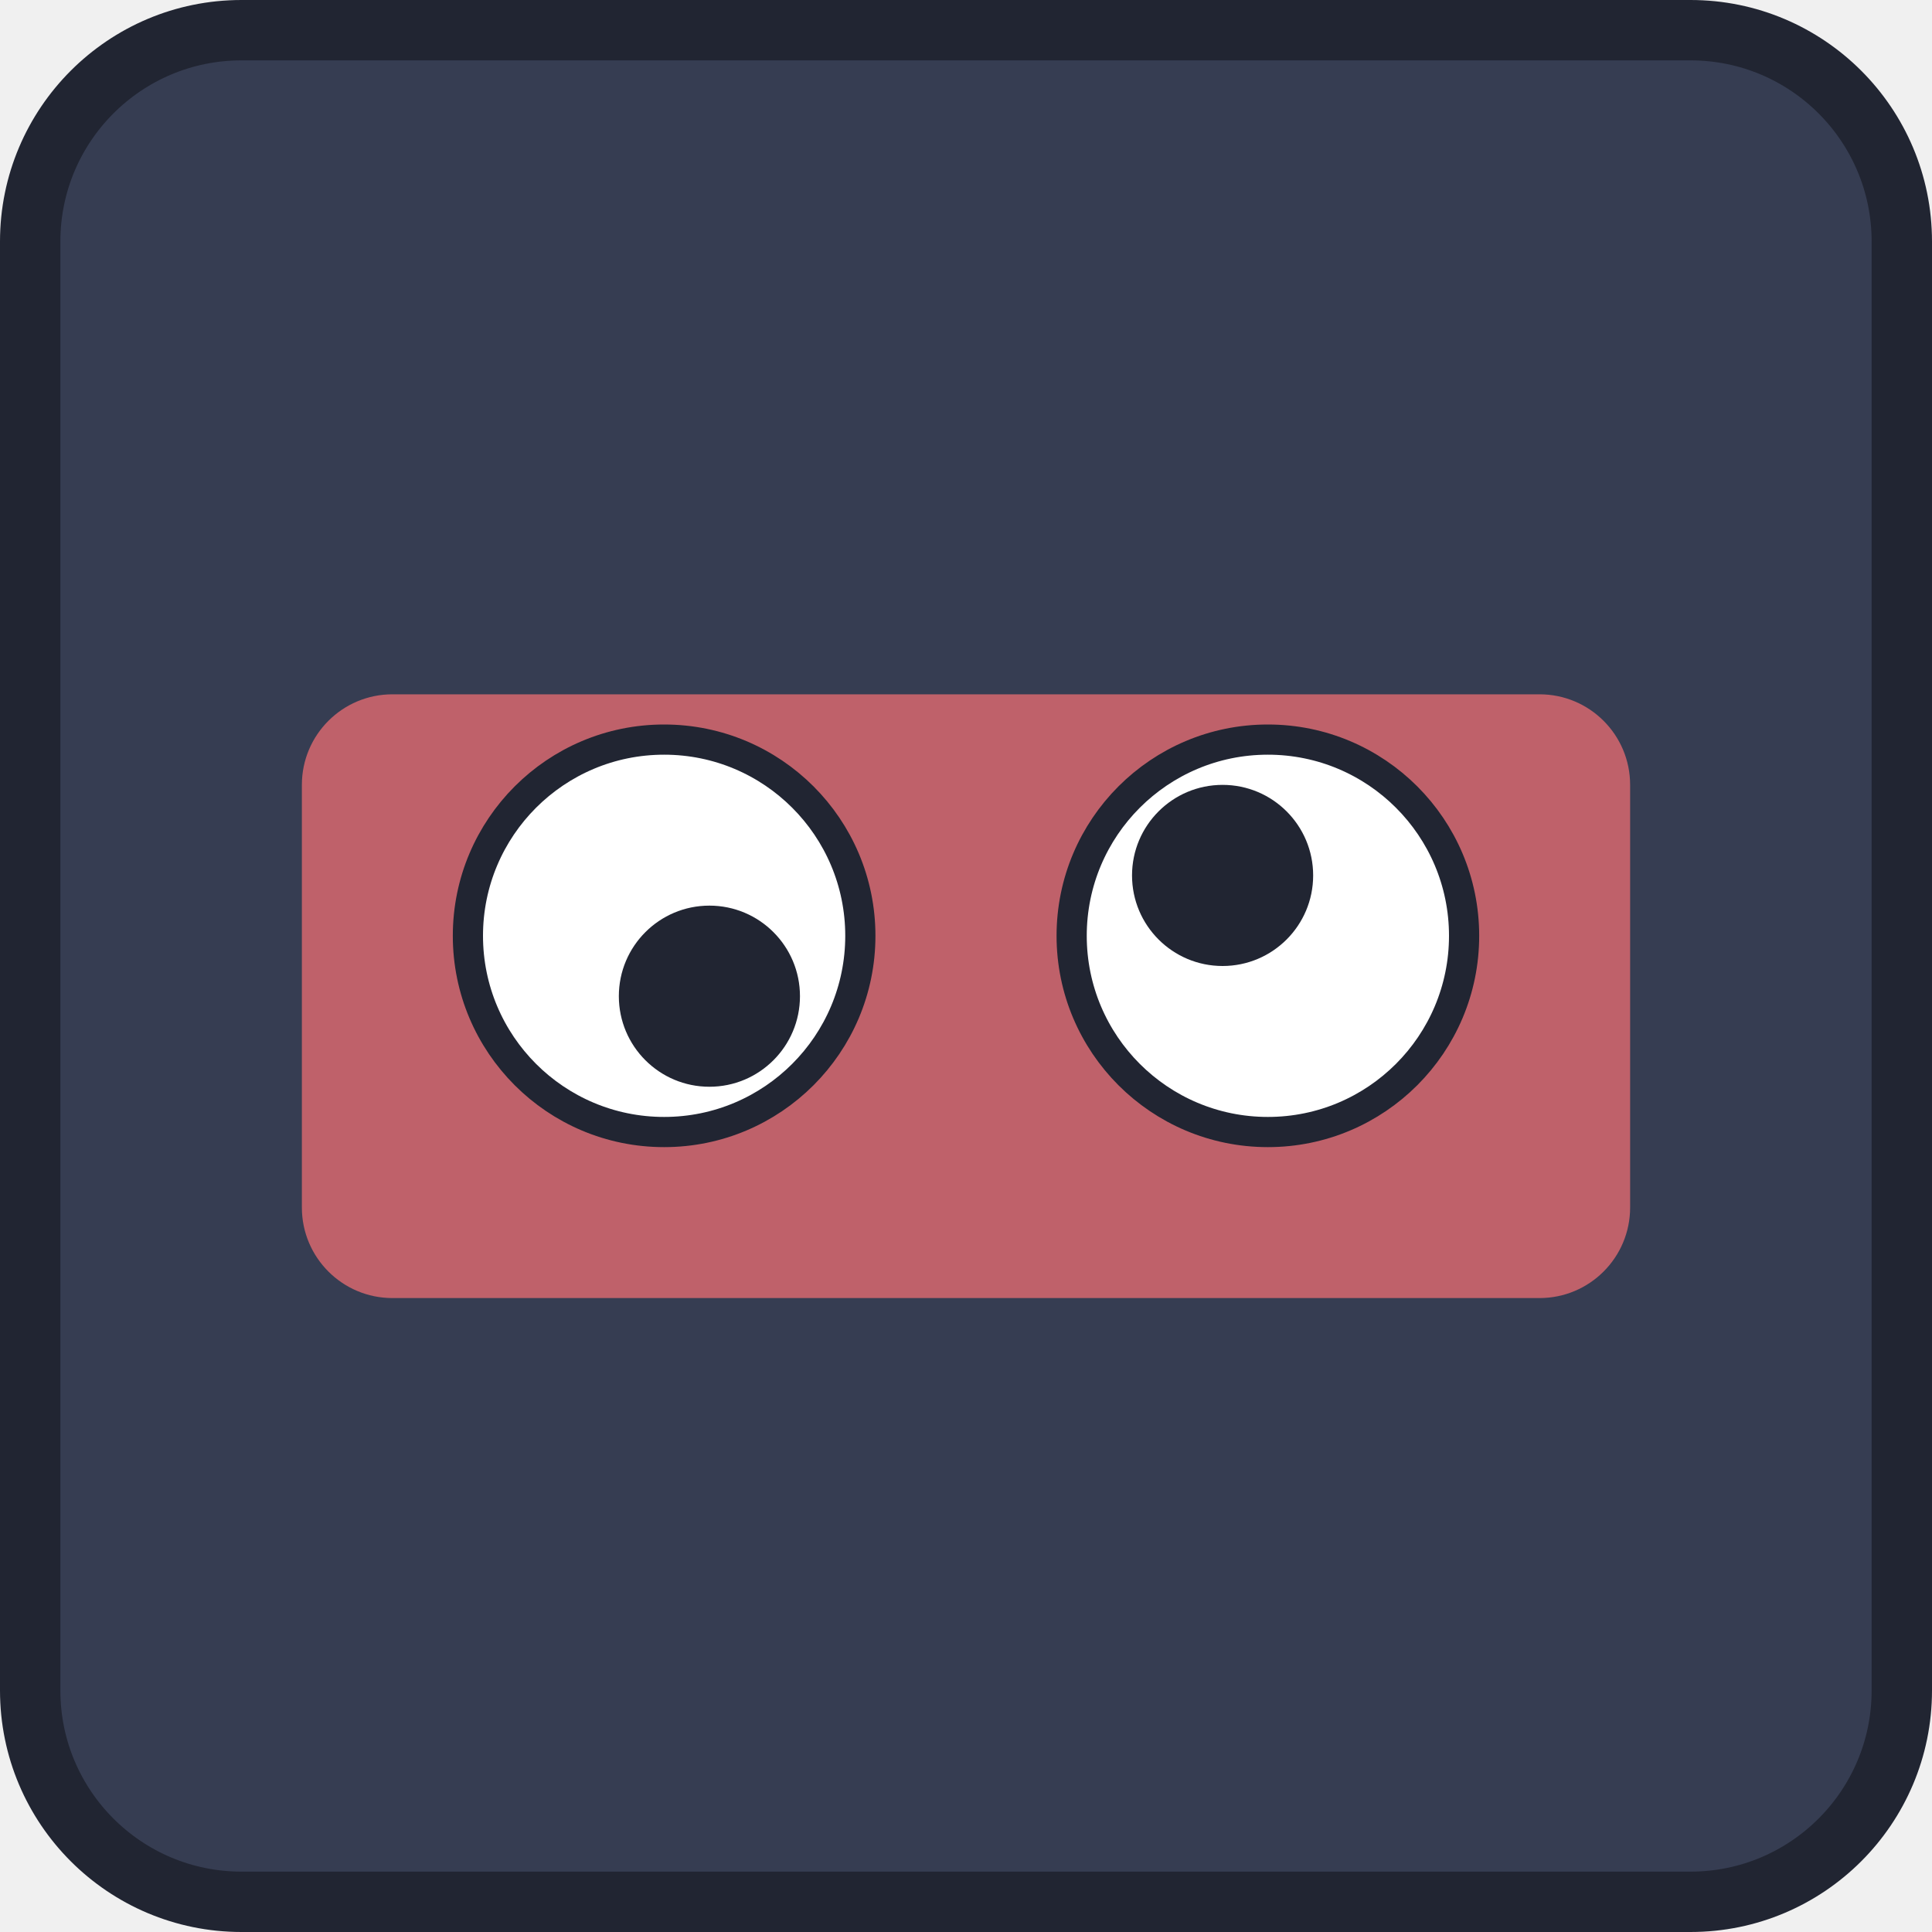
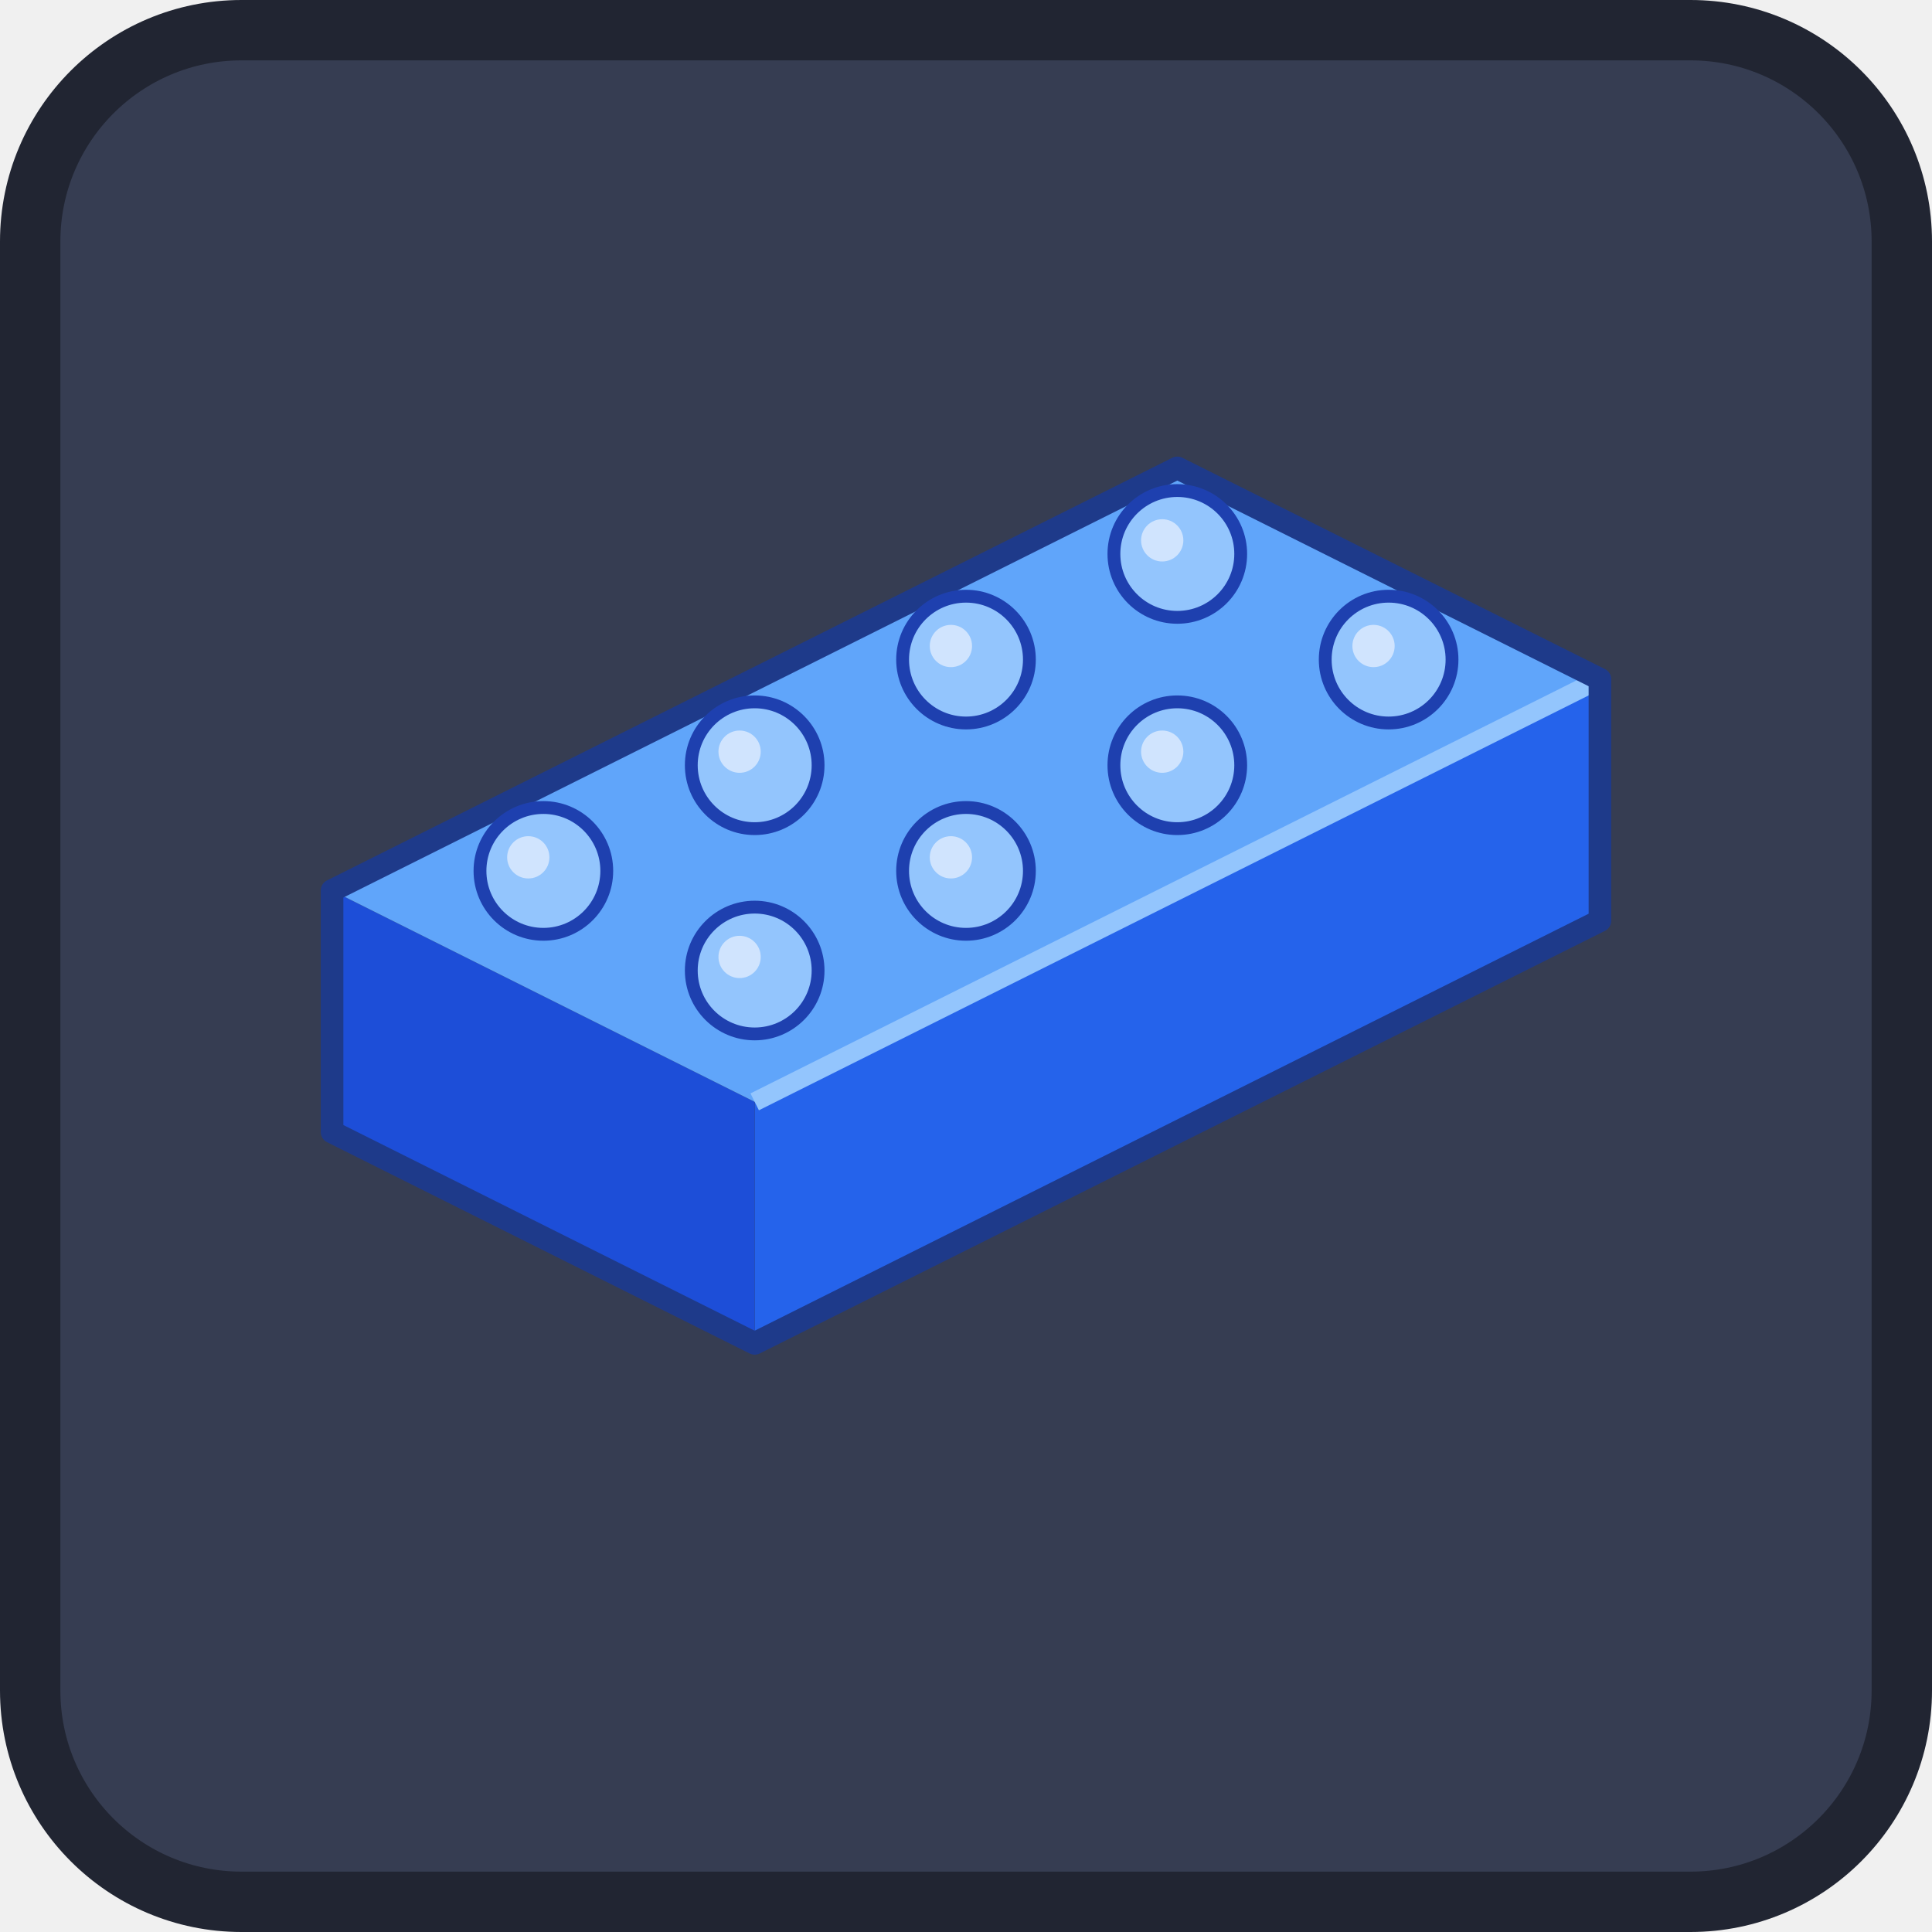
- <svg xmlns="http://www.w3.org/2000/svg" width="128" height="128">
+ <svg xmlns="http://www.w3.org/2000/svg" width="128" height="128" viewBox="0 0 128 128">
  <rect width="124" height="124" x="2" y="2" fill="#363d52" stroke="#212532" stroke-width="4" rx="14" />
-   <rect x="20" y="46" width="88" height="40" rx="6" fill="#bf616a" />
-   <circle cx="44" cy="62" r="13" fill="#fff" stroke="#212532" stroke-width="2" />
-   <circle cx="84" cy="62" r="13" fill="#fff" stroke="#212532" stroke-width="2" />
-   <circle cx="47" cy="66" r="6" fill="#212532" />
-   <circle cx="81" cy="58" r="6" fill="#212532" />
+   <g transform="translate(64 68)">
+     <path fill="#2563eb" d="M42 -23 L42 -7 L-14 21 L-14 5 Z" />
+     <path fill="#1d4ed8" d="M-14 5 L-14 21 L-42 7 L-42 -9 Z" />
+     <path fill="#60a5fa" d="M14 -37 L42 -23 L-14 5 L-42 -9 Z" />
+     <path fill="none" stroke="#93c5fd" stroke-width="1.25" stroke-linejoin="round" d="M14 -37 L42 -23 L-14 5" />
+     <path fill="none" stroke="#1e3a8a" stroke-width="1.5" stroke-linejoin="round" d="M14 -37 L42 -23 L42 -7 L-14 21 L-42 7 L-42 -9 Z" />
+     <g fill="#93c5fd" stroke="#1e40af" stroke-width="0.85">
+       <circle cx="14" cy="-31.3" r="4.2" />
+       <circle cx="28" cy="-24.3" r="4.2" />
+       <circle cx="0" cy="-24.3" r="4.2" />
+       <circle cx="14" cy="-17.3" r="4.2" />
+       <circle cx="-14" cy="-17.3" r="4.2" />
+       <circle cx="0" cy="-10.3" r="4.2" />
+       <circle cx="-28" cy="-10.3" r="4.2" />
+       <circle cx="-14" cy="-3.7" r="4.2" />
+     </g>
+     <g fill="#dbeafe" opacity="0.85">
+       <circle cx="13" cy="-32.2" r="1.4" />
+       <circle cx="27" cy="-25.2" r="1.4" />
+       <circle cx="-1" cy="-25.2" r="1.4" />
+       <circle cx="13" cy="-18.2" r="1.4" />
+       <circle cx="-15" cy="-18.2" r="1.4" />
+       <circle cx="-1" cy="-11.2" r="1.4" />
+       <circle cx="-29" cy="-11.2" r="1.4" />
+       <circle cx="-15" cy="-4.6" r="1.4" />
+     </g>
+   </g>
</svg>
